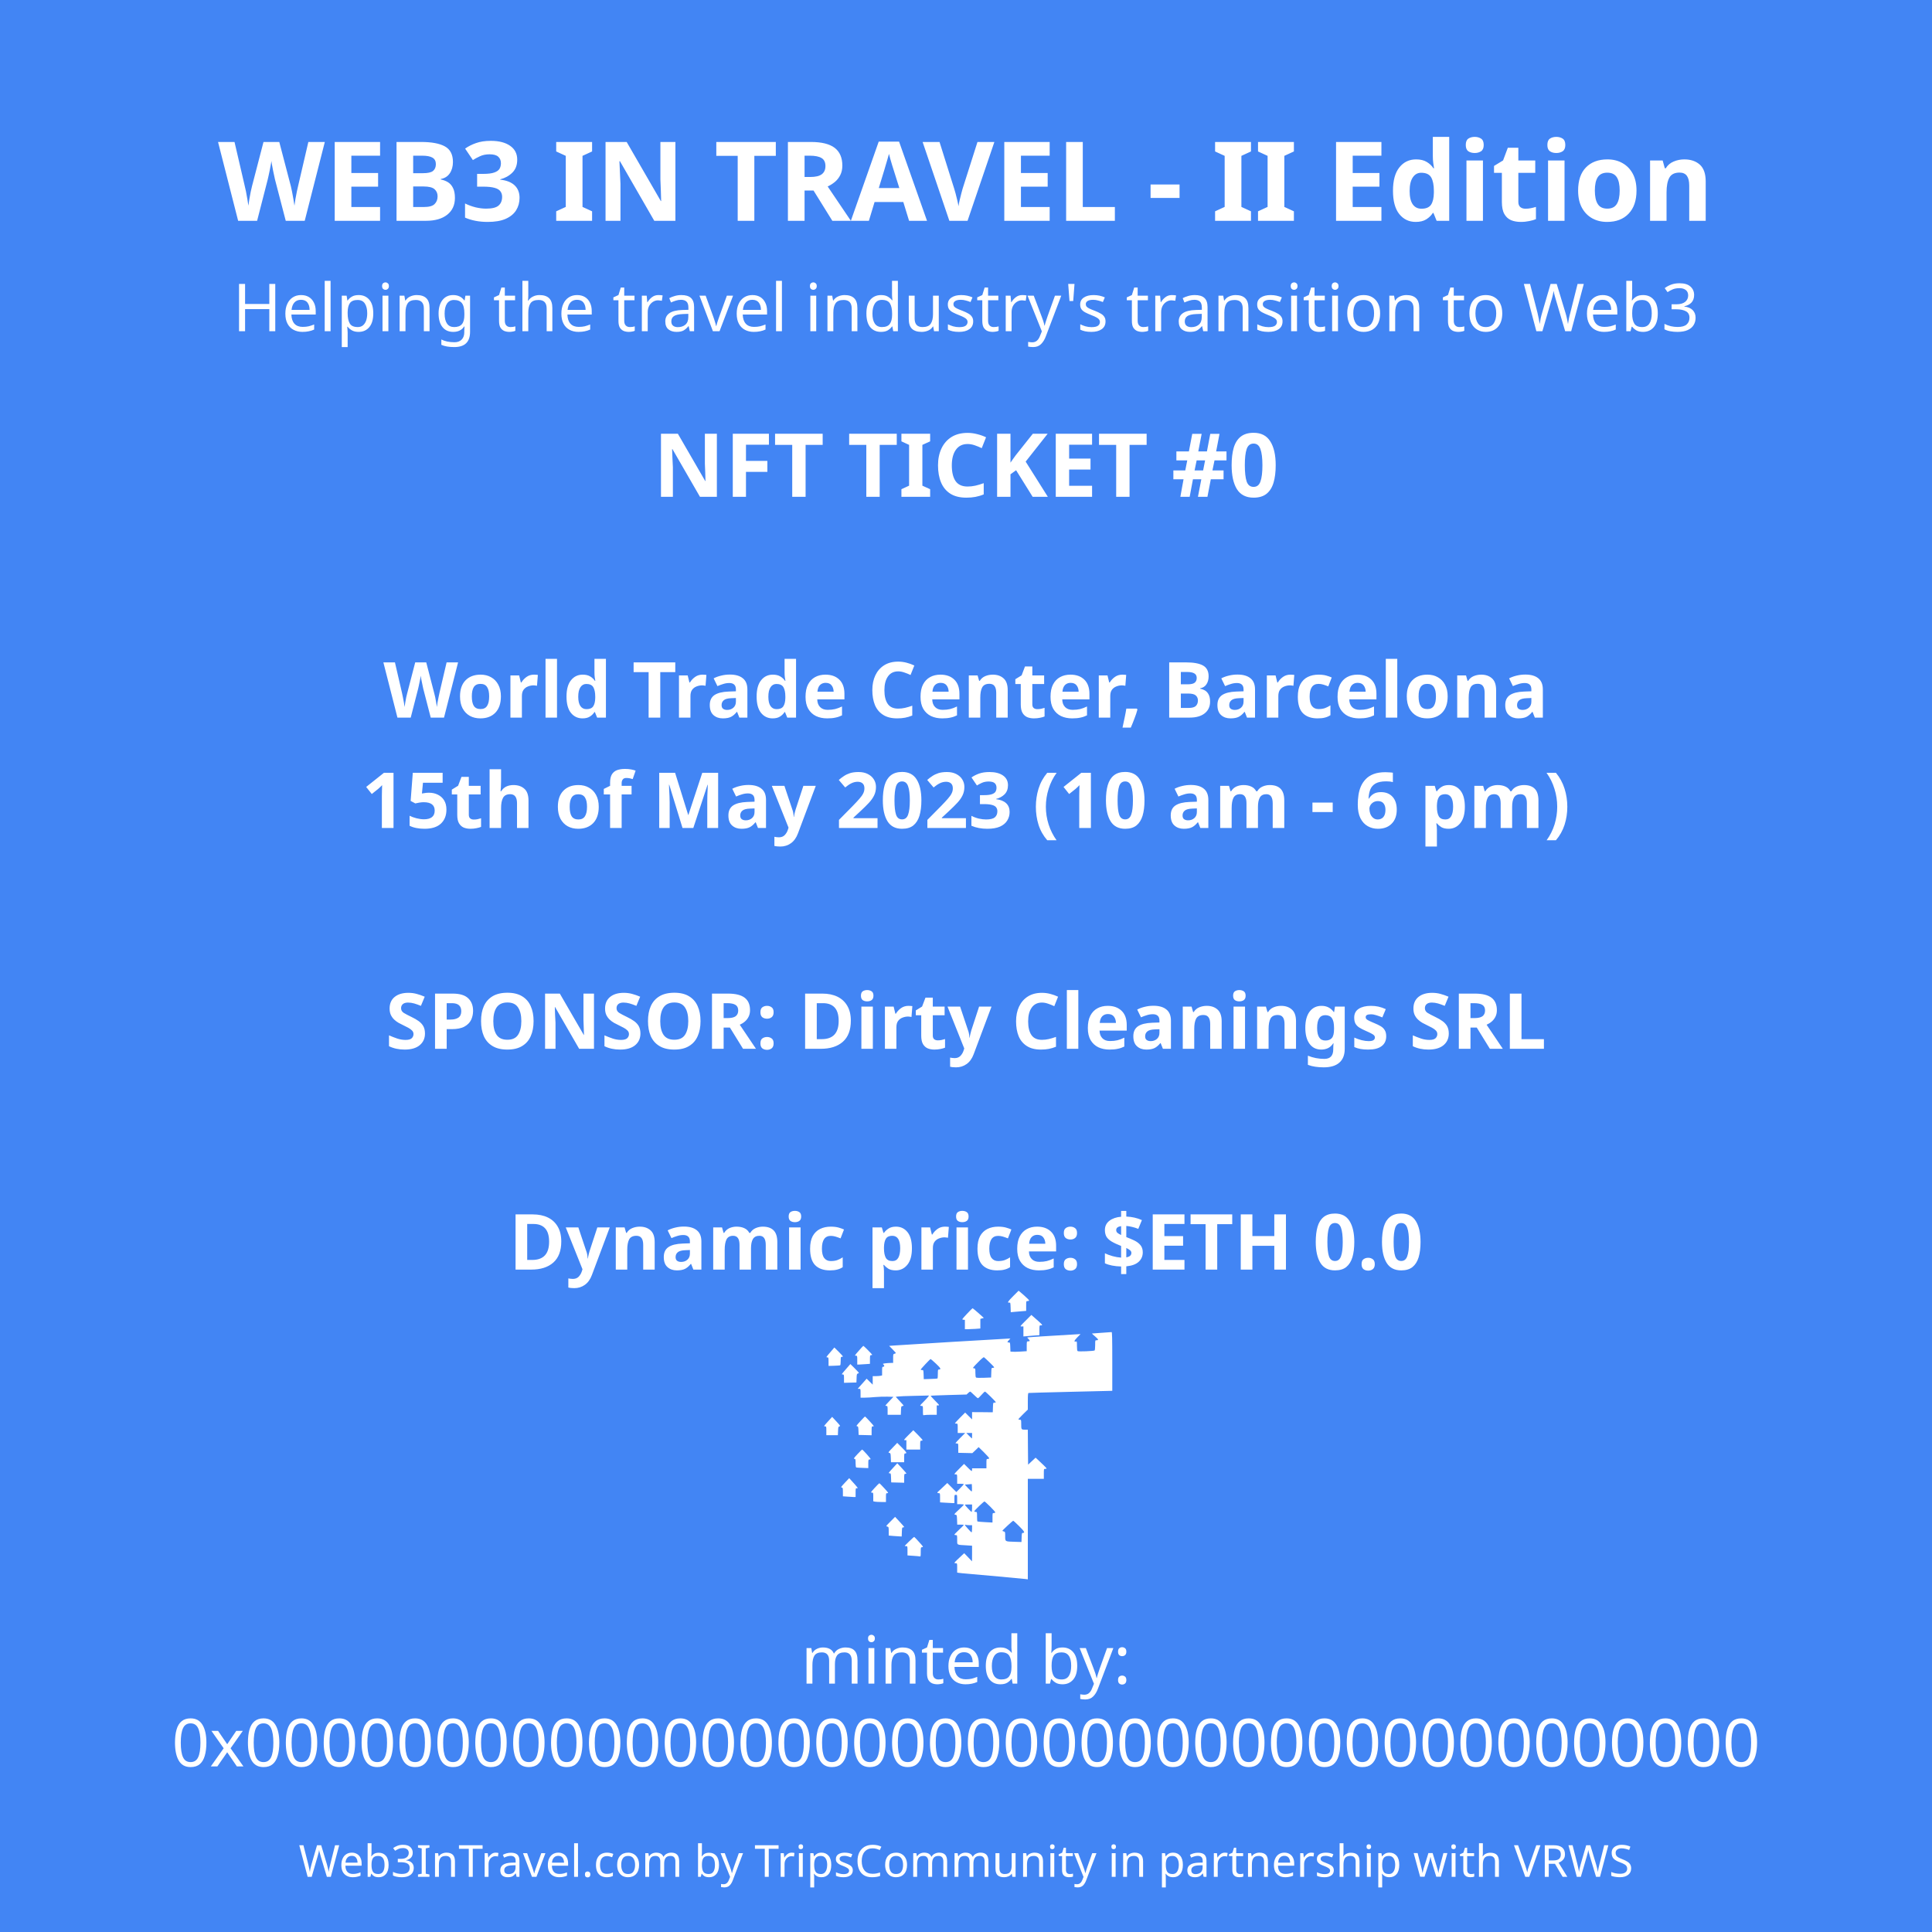
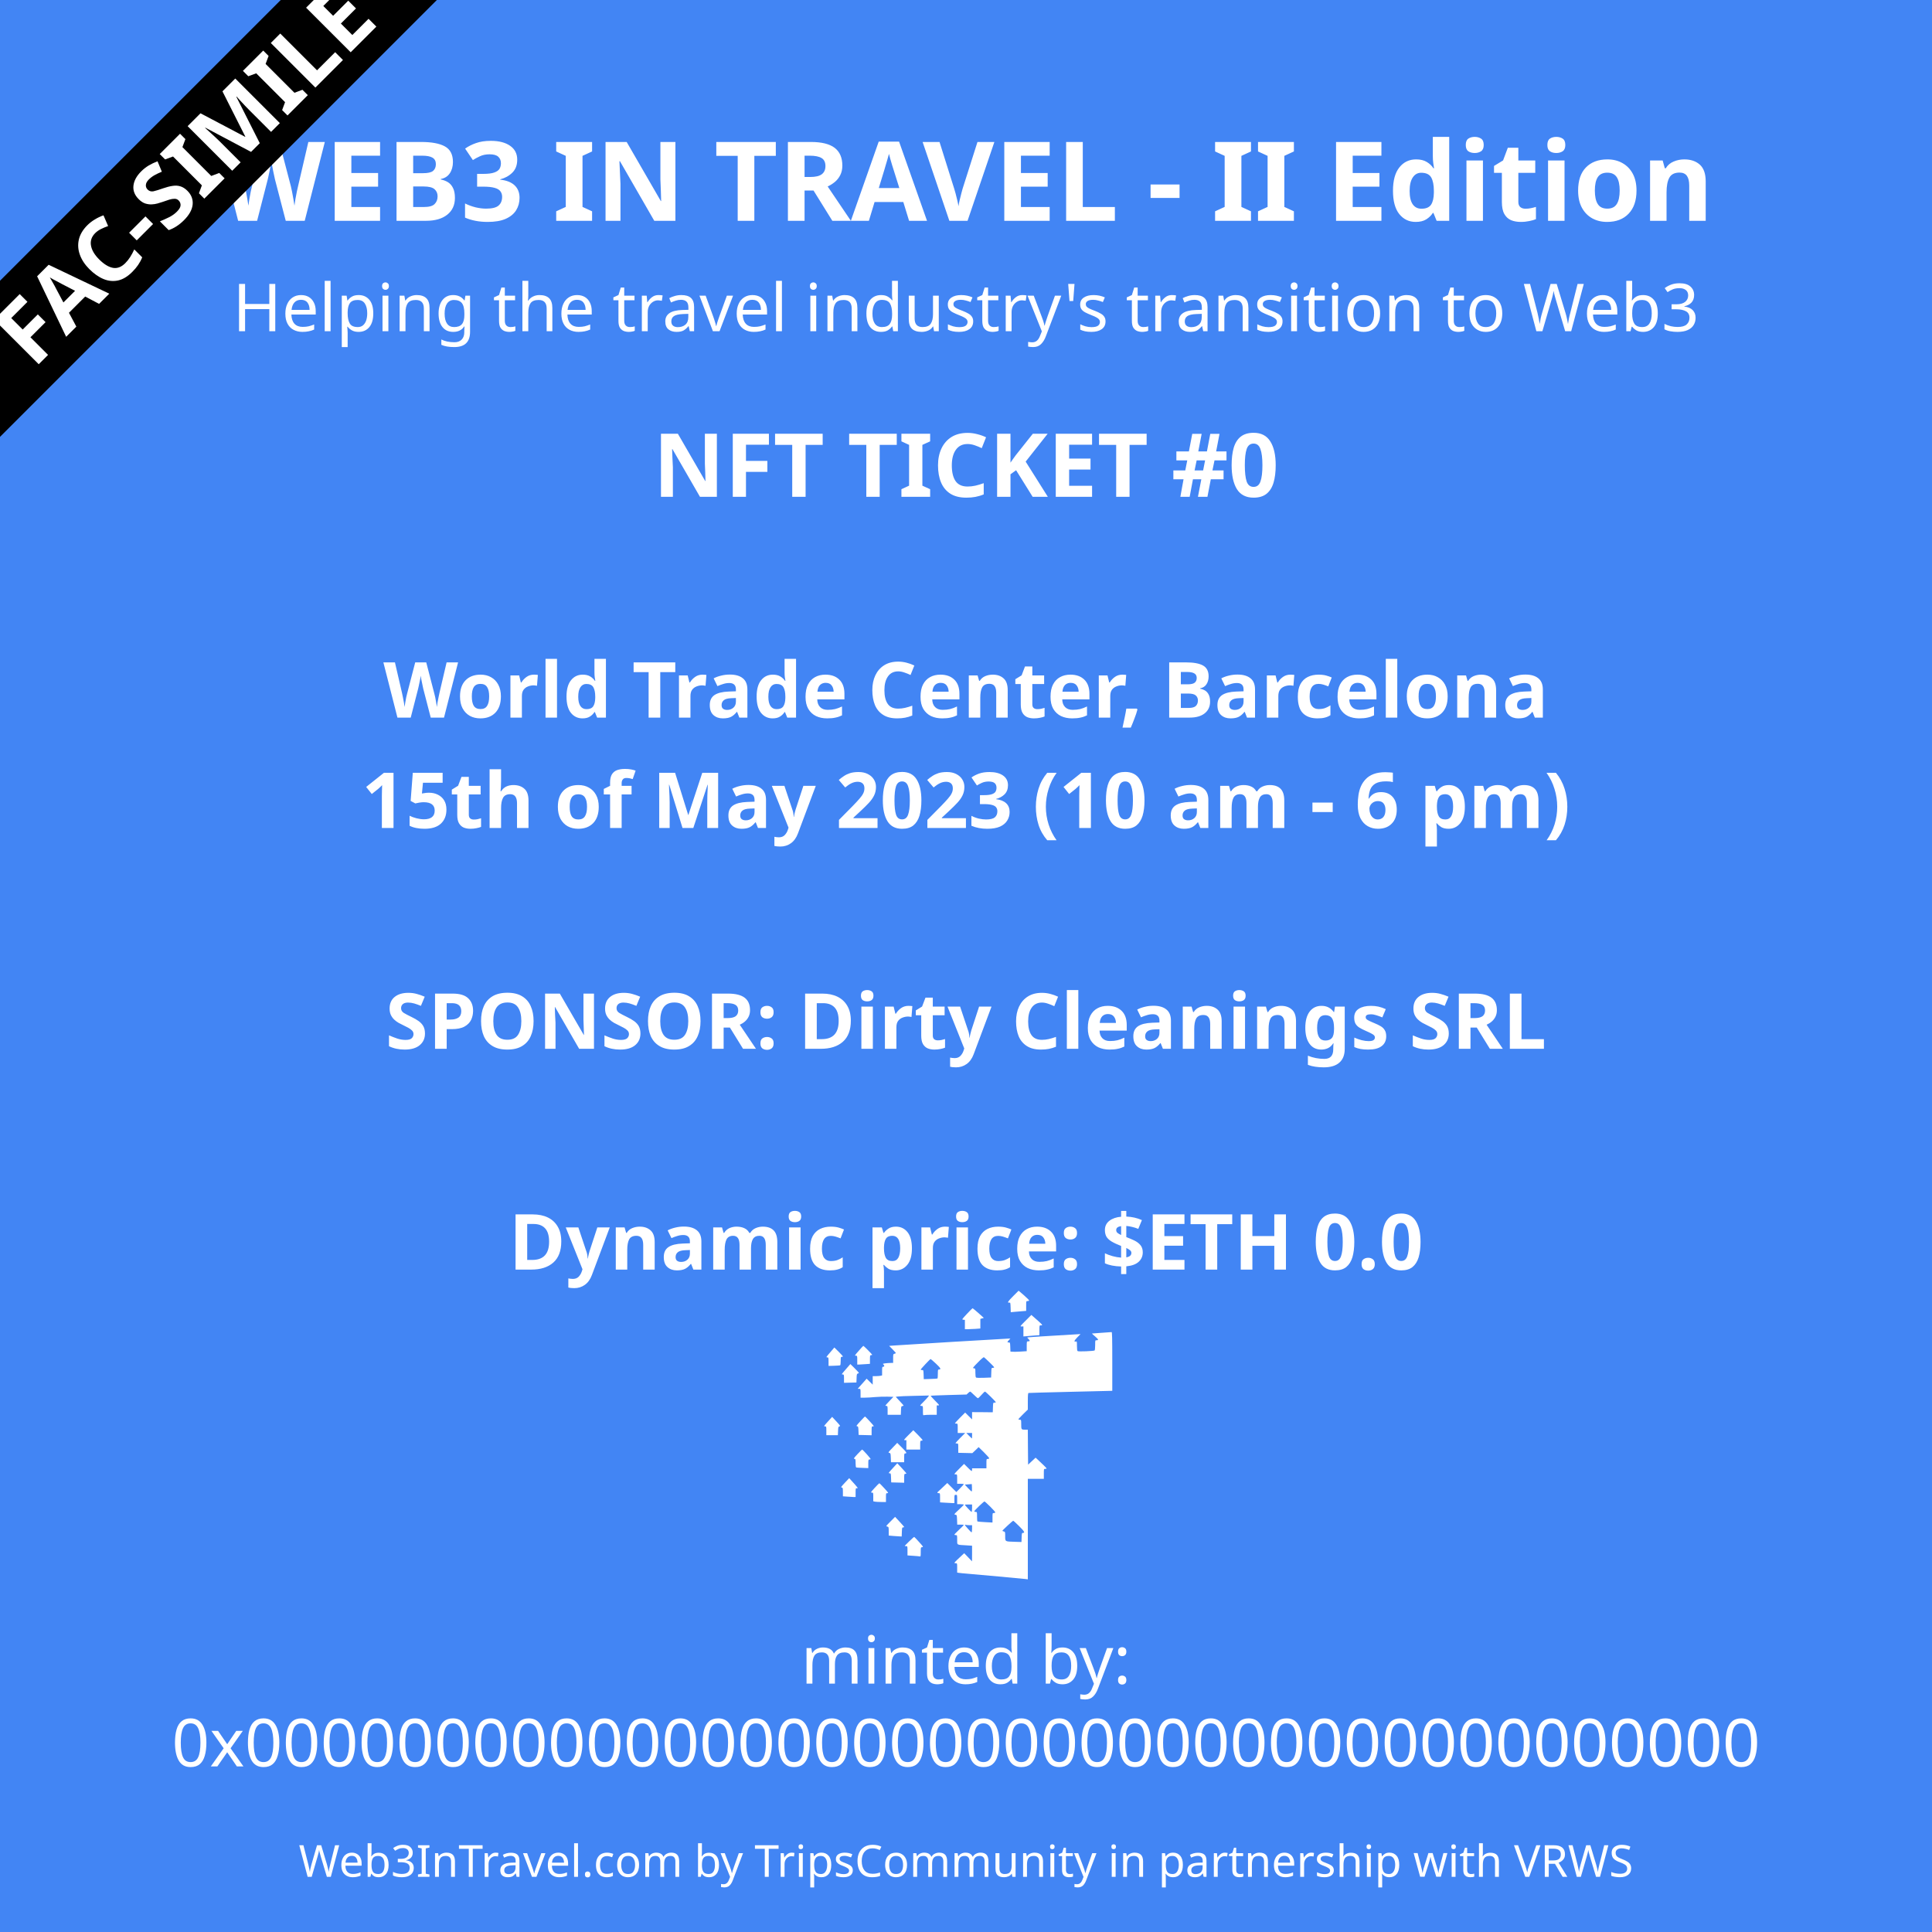
<svg xmlns="http://www.w3.org/2000/svg" preserveAspectRatio="xMinYMin meet" viewBox="0 0 350 350">
  <style>
    .a { fill:white; font: bold 20px sans-serif; }
    .b { fill:white; font: 12px sans-serif; }
    .c { fill:white; font: bold 16px sans-serif; }
    .d { fill:white; font: bold 14px sans-serif; }
    .e { fill:white; font: 12px sans-serif; }
    .f { fill:white; font: 8px sans-serif; }
  </style>
  <rect width="100%" height="100%" fill="#4285f4" />
  <text class="a" x="175" y="40" text-anchor="middle">WEB3 IN TRAVEL - II Edition</text>
  <text class="b" x="175" y="60" text-anchor="middle">Helping the travel industry's transition to Web3</text>
  <text x="175" y="90" text-anchor="middle" class="c">NFT TICKET #0</text>
  <text x="175" y="130" text-anchor="middle" class="d">World Trade Center, Barcelona</text>
  <text x="175" y="150" text-anchor="middle" class="d">15th of May 2023 (10 am - 6 pm)</text>
  <text x="175" y="190" class="d" text-anchor="middle">SPONSOR: Dirty Cleanings SRL</text>
  <text x="175" y="230" text-anchor="middle" class="d">Dynamic price: $ETH 0.0</text>
  <text x="175" y="305" text-anchor="middle" class="e">minted by:</text>
  <text x="175" y="320" text-anchor="middle" class="e">0x0000000000000000000000000000000000000000</text>
  <text x="175" y="340" text-anchor="middle" class="f">Web3InTravel.com by TripsCommunity in partnership with VRWS</text>
+   <line x1="-10" y1="75" x2="75" y2="-10" style="stroke-width: 20; stroke: black;" />
+   <g transform="translate(6, 67) scale(1, 1) rotate(-45)">
+     <text class="c">FAC-SIMILE</text>
+   </g>
  <g transform="translate(145,290) scale(0.01,-0.01)" fill="white" stroke="none">
    <path d="M3857 5522 c-99 -99 -115 -126 -74 -120 21 3 22 0 25 -86 l3 -88 62 6 c34 3 97 8 140 12 l77 6 0 89 c0 88 0 89 24 89 14 0 27 4 30 9 3 5 -38 47 -92 94 l-99 85 -96 -96z" />
    <path d="M3017 5198 c-94 -101 -95 -103 -66 -106 l29 -3 0 -85 0 -84 48 0 c27 0 90 3 140 6 l92 7 0 87 0 87 32 9 31 9 -98 88 c-55 48 -102 87 -106 87 -4 0 -50 -46 -102 -102z" />
    <path d="M4079 5074 c-102 -102 -103 -104 -71 -104 l32 0 0 -90 0 -91 58 5 c31 3 96 8 145 12 l87 6 0 89 c0 88 0 89 25 89 44 0 42 3 -136 158 l-35 31 -105 -105z" />
    <path d="M5455 4855 c-93 -7 -172 -13 -173 -13 -2 -1 23 -25 57 -53 62 -53 68 -69 25 -69 -24 0 -24 -1 -24 -89 0 -50 -5 -93 -10 -96 -19 -12 -294 -23 -307 -12 -9 6 -13 38 -13 94 0 80 -1 85 -20 80 -40 -10 -31 16 26 75 l59 60 -85 -5 c-47 -3 -249 -16 -450 -27 -201 -12 -380 -23 -399 -26 l-33 -5 26 -28 c29 -30 26 -41 -11 -41 -22 0 -23 -2 -23 -89 l0 -89 -112 -7 c-62 -4 -129 -5 -148 -3 l-35 3 -3 83 c-3 80 -3 82 -27 82 -32 0 -31 7 2 42 l27 28 -37 0 c-44 0 -1980 -117 -2086 -126 l-73 -6 61 -62 c33 -34 61 -64 61 -68 0 -3 -11 -9 -25 -12 -24 -6 -25 -9 -25 -86 l0 -80 -47 -1 c-27 0 -70 -4 -97 -7 -44 -6 -47 -9 -33 -21 23 -19 21 -41 -3 -41 -18 0 -20 -7 -20 -79 l0 -78 -31 -7 c-17 -3 -56 -6 -85 -6 l-54 0 0 -77 0 -77 -55 54 -55 54 -53 -60 c-30 -32 -66 -74 -81 -91 l-28 -33 26 0 c26 0 26 -1 26 -80 l0 -80 77 0 c42 0 127 5 187 11 61 5 161 9 221 7 l110 -3 -72 -76 c-40 -41 -73 -79 -73 -82 0 -4 9 -7 20 -7 18 0 20 -7 20 -80 l0 -80 120 0 119 0 3 78 c3 71 5 77 26 80 12 2 22 6 22 9 0 3 -32 39 -71 81 l-72 77 39 6 c22 4 157 9 302 12 l263 6 -20 -27 c-11 -15 -47 -54 -80 -87 -34 -33 -61 -63 -61 -67 0 -4 11 -8 25 -8 25 0 25 -1 25 -86 0 -85 0 -86 23 -80 12 3 68 6 125 6 l102 0 0 85 0 85 27 0 c26 0 21 6 -57 85 -46 46 -82 87 -79 89 3 3 150 9 327 14 l323 9 27 26 c16 15 32 27 38 27 5 0 36 -27 69 -60 33 -33 65 -60 71 -60 7 0 35 27 64 60 29 33 57 60 64 60 12 0 196 -180 196 -193 0 -4 -11 -7 -25 -7 -24 0 -24 -2 -27 -87 l-3 -88 -187 2 -188 1 0 -66 0 -66 -63 62 -62 62 -93 -93 c-50 -51 -92 -96 -92 -100 0 -4 11 -7 25 -7 25 0 25 -1 25 -85 l0 -85 67 0 68 0 -88 -88 c-48 -48 -87 -91 -87 -95 0 -4 11 -7 25 -7 25 0 25 -1 25 -85 l0 -84 128 -3 127 -3 57 54 57 55 96 -94 c52 -52 95 -100 95 -107 0 -7 -11 -13 -25 -13 -25 0 -25 -1 -25 -85 l0 -85 -130 0 -130 0 0 -25 c0 -14 -4 -25 -8 -25 -4 0 -37 29 -72 65 l-65 65 -87 -87 c-49 -48 -88 -91 -88 -95 0 -5 11 -8 25 -8 25 0 25 -1 25 -85 l0 -85 60 0 c33 0 60 -3 60 -7 0 -4 -30 -38 -67 -75 l-68 -68 -82 82 -82 82 -63 -60 c-35 -33 -75 -71 -90 -84 -35 -29 -35 -40 -3 -40 25 0 25 -1 25 -83 l0 -84 98 -6 c53 -4 112 -7 130 -7 l32 0 0 75 c0 73 1 75 25 75 25 0 25 -1 25 -85 l0 -85 60 0 c33 0 60 -4 60 -9 0 -5 -38 -43 -85 -86 -47 -42 -85 -81 -85 -85 0 -5 10 -10 23 -12 21 -3 22 -8 25 -90 l3 -88 59 0 c33 0 60 -3 60 -6 0 -4 -38 -43 -85 -86 -47 -44 -85 -84 -85 -89 0 -5 11 -9 25 -9 25 0 25 -1 25 -84 0 -99 -13 -91 163 -101 l107 -7 0 -141 -1 -142 -70 73 -71 74 -31 -28 c-74 -66 -147 -139 -147 -146 0 -4 11 -8 25 -8 25 0 25 -1 25 -85 l0 -84 33 -5 c17 -3 86 -10 152 -15 170 -14 990 -89 1048 -96 l47 -6 0 911 0 910 145 0 145 0 0 90 c0 89 0 90 25 90 14 0 25 4 25 8 0 7 -74 80 -162 161 l-37 34 -68 -63 -68 -64 -3 317 -2 317 -54 0 c-64 0 -66 3 -66 106 0 72 -1 74 -25 74 -14 0 -25 4 -25 9 0 5 38 46 85 92 l85 83 0 148 c0 110 3 150 13 153 6 2 351 11 765 21 l752 18 0 533 c0 421 -3 533 -12 531 -7 -1 -89 -7 -183 -13z m-2031 -533 c47 -45 86 -87 86 -92 0 -6 -11 -10 -25 -10 -24 0 -24 -2 -27 -87 l-3 -88 -130 -5 c-71 -3 -136 -1 -142 4 -9 5 -13 35 -13 87 0 77 0 78 -27 81 -27 3 -24 8 71 105 63 65 104 100 112 95 6 -4 51 -44 98 -90z m-969 -25 c87 -81 100 -107 54 -107 -17 0 -19 -7 -19 -79 0 -44 -3 -82 -7 -84 -5 -3 -62 -6 -128 -8 l-120 -4 -3 83 c-3 80 -3 82 -27 82 -14 0 -25 4 -25 9 0 10 169 191 179 191 4 0 47 -37 96 -83z m655 -1307 c0 -27 -1 -50 -3 -50 -1 0 -25 23 -52 50 l-49 50 52 0 52 0 0 -50z m-6 -1009 c-3 -3 -33 23 -66 59 l-60 65 63 5 64 5 3 -64 c2 -35 0 -66 -4 -70z m333 -273 c51 -51 93 -98 93 -105 0 -7 -11 -13 -25 -13 -25 0 -25 -1 -25 -86 l0 -86 -132 7 c-73 4 -136 9 -140 12 -5 2 -8 42 -8 89 0 83 0 84 -25 84 -14 0 -25 5 -25 12 0 13 170 177 185 178 5 0 51 -42 102 -92z m-327 -30 c0 -38 -4 -68 -9 -68 -9 0 -121 120 -121 130 0 3 29 5 65 5 l65 0 0 -67z m854 -327 c95 -95 109 -121 66 -121 -17 0 -20 -9 -22 -82 l-3 -83 -125 4 c-174 5 -170 2 -170 101 0 77 -1 80 -25 86 -14 3 -25 9 -25 13 0 10 184 180 195 181 6 0 55 -45 109 -99z m-903 19 l49 0 0 -65 c0 -36 -4 -65 -9 -65 -10 0 -121 123 -121 135 0 4 7 4 16 1 9 -3 38 -6 65 -6z" />
    <path d="M1057 4529 c-73 -82 -77 -89 -53 -89 26 0 26 -1 26 -80 l0 -80 33 0 c17 0 69 3 115 7 l82 6 0 78 c0 72 2 79 20 79 11 0 20 3 20 8 0 8 -153 162 -160 161 -3 0 -40 -41 -83 -90z" />
    <path d="M545 4507 c-82 -95 -83 -97 -56 -97 19 0 21 -6 21 -77 l0 -78 97 3 c54 2 104 5 111 7 8 3 12 28 12 80 0 68 2 75 20 75 11 0 20 3 20 8 0 4 -35 42 -77 84 l-78 77 -70 -82z" />
    <path d="M828 4200 c-43 -49 -78 -91 -78 -94 0 -3 9 -6 20 -6 18 0 20 -7 20 -75 l0 -76 113 3 112 3 3 79 c2 68 5 79 22 83 11 3 20 8 20 12 0 4 -35 41 -77 83 l-78 77 -77 -89z" />
    <path d="M1085 3252 c-70 -76 -77 -87 -58 -90 20 -3 22 -10 25 -80 l3 -77 118 -3 117 -3 0 81 c0 73 2 80 20 80 11 0 20 3 20 6 0 7 -153 174 -160 173 -3 0 -41 -39 -85 -87z" />
    <path d="M497 3246 c-72 -79 -76 -86 -53 -86 26 0 26 -1 26 -80 l0 -80 105 0 104 0 3 77 c3 70 5 78 25 83 21 5 16 12 -55 89 l-77 83 -78 -86z" />
    <path d="M1955 3000 c-82 -83 -87 -90 -62 -90 l27 0 0 -85 0 -85 125 0 125 0 0 80 c0 73 2 80 19 80 11 0 22 4 25 8 3 5 -34 47 -82 95 l-87 87 -90 -90z" />
    <path d="M1670 2773 c-80 -83 -83 -88 -60 -93 24 -6 25 -10 28 -88 l3 -82 119 0 120 0 0 80 c0 73 2 80 20 80 36 0 22 24 -63 108 l-83 83 -84 -88z" />
    <path d="M1035 2658 c-66 -71 -74 -83 -56 -86 19 -3 21 -10 21 -78 0 -51 4 -76 13 -79 6 -2 58 -5 115 -7 l102 -4 0 78 c0 69 2 78 18 78 10 0 21 3 25 6 6 7 -143 174 -155 174 -3 0 -41 -37 -83 -82z" />
    <path d="M1672 2401 c-76 -82 -81 -91 -58 -91 25 0 25 -2 28 -82 l3 -83 118 -3 117 -3 0 81 c0 73 2 80 20 80 11 0 20 3 20 8 0 4 -38 47 -83 96 l-82 88 -83 -91z" />
    <path d="M805 2138 c-68 -72 -75 -83 -57 -86 20 -3 22 -9 22 -81 l0 -78 83 -6 c45 -4 97 -7 115 -7 l32 0 0 80 c0 74 1 80 21 80 l20 0 -20 28 c-12 15 -47 56 -79 90 l-58 64 -79 -84z" />
    <path d="M1345 2045 c-71 -78 -75 -85 -51 -85 26 0 26 -1 26 -79 l0 -78 31 -7 c17 -3 69 -6 115 -6 l84 0 0 80 c0 79 0 80 26 80 23 0 19 8 -57 90 -45 50 -85 90 -89 90 -4 0 -42 -38 -85 -85z" />
    <path d="M1631 1436 c-83 -83 -84 -85 -58 -91 26 -7 27 -9 27 -85 l0 -78 78 -7 c42 -3 95 -7 117 -8 l40 -2 3 83 c3 74 5 82 22 82 11 0 20 3 20 8 -1 4 -38 46 -83 95 l-82 88 -84 -85z" />
    <path d="M1973 1079 c-46 -44 -83 -82 -83 -84 0 -3 11 -5 25 -5 25 0 25 -1 25 -84 l0 -84 103 -7 c56 -3 110 -9 120 -11 15 -5 17 3 17 80 0 83 0 85 26 88 24 3 21 8 -56 93 -44 50 -84 91 -88 92 -4 1 -44 -34 -89 -78z" />
  </g>
</svg>
